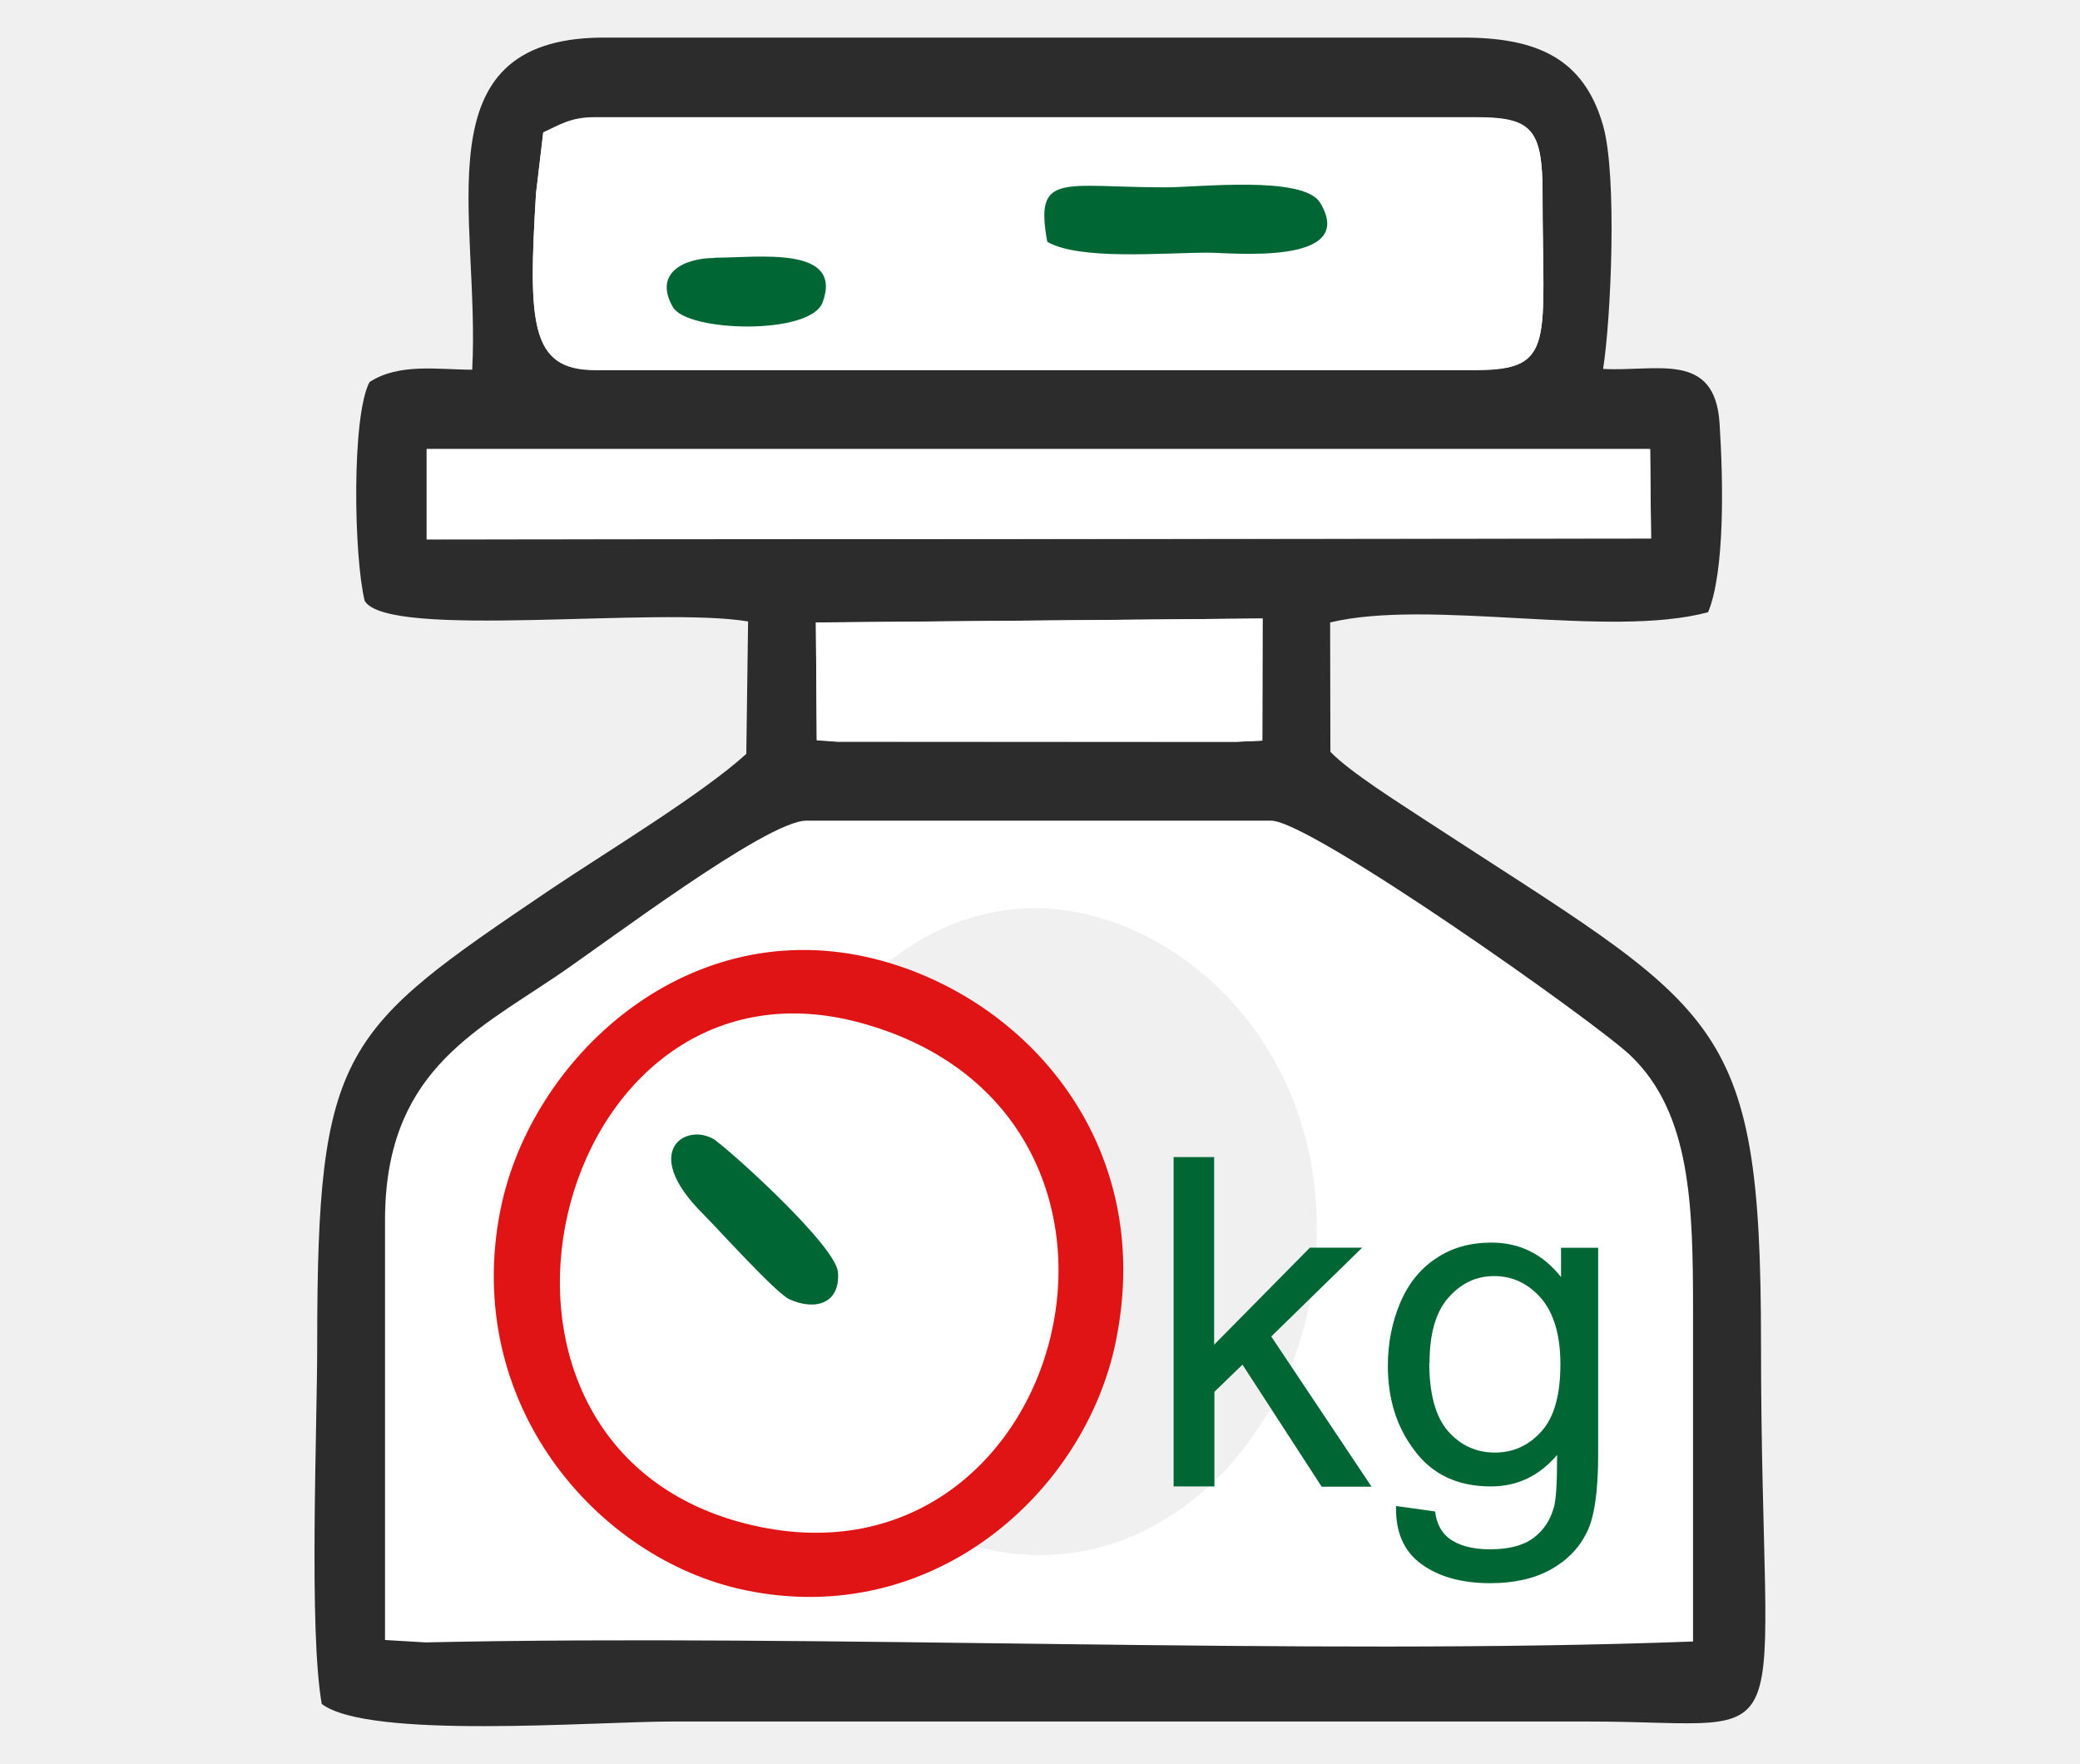
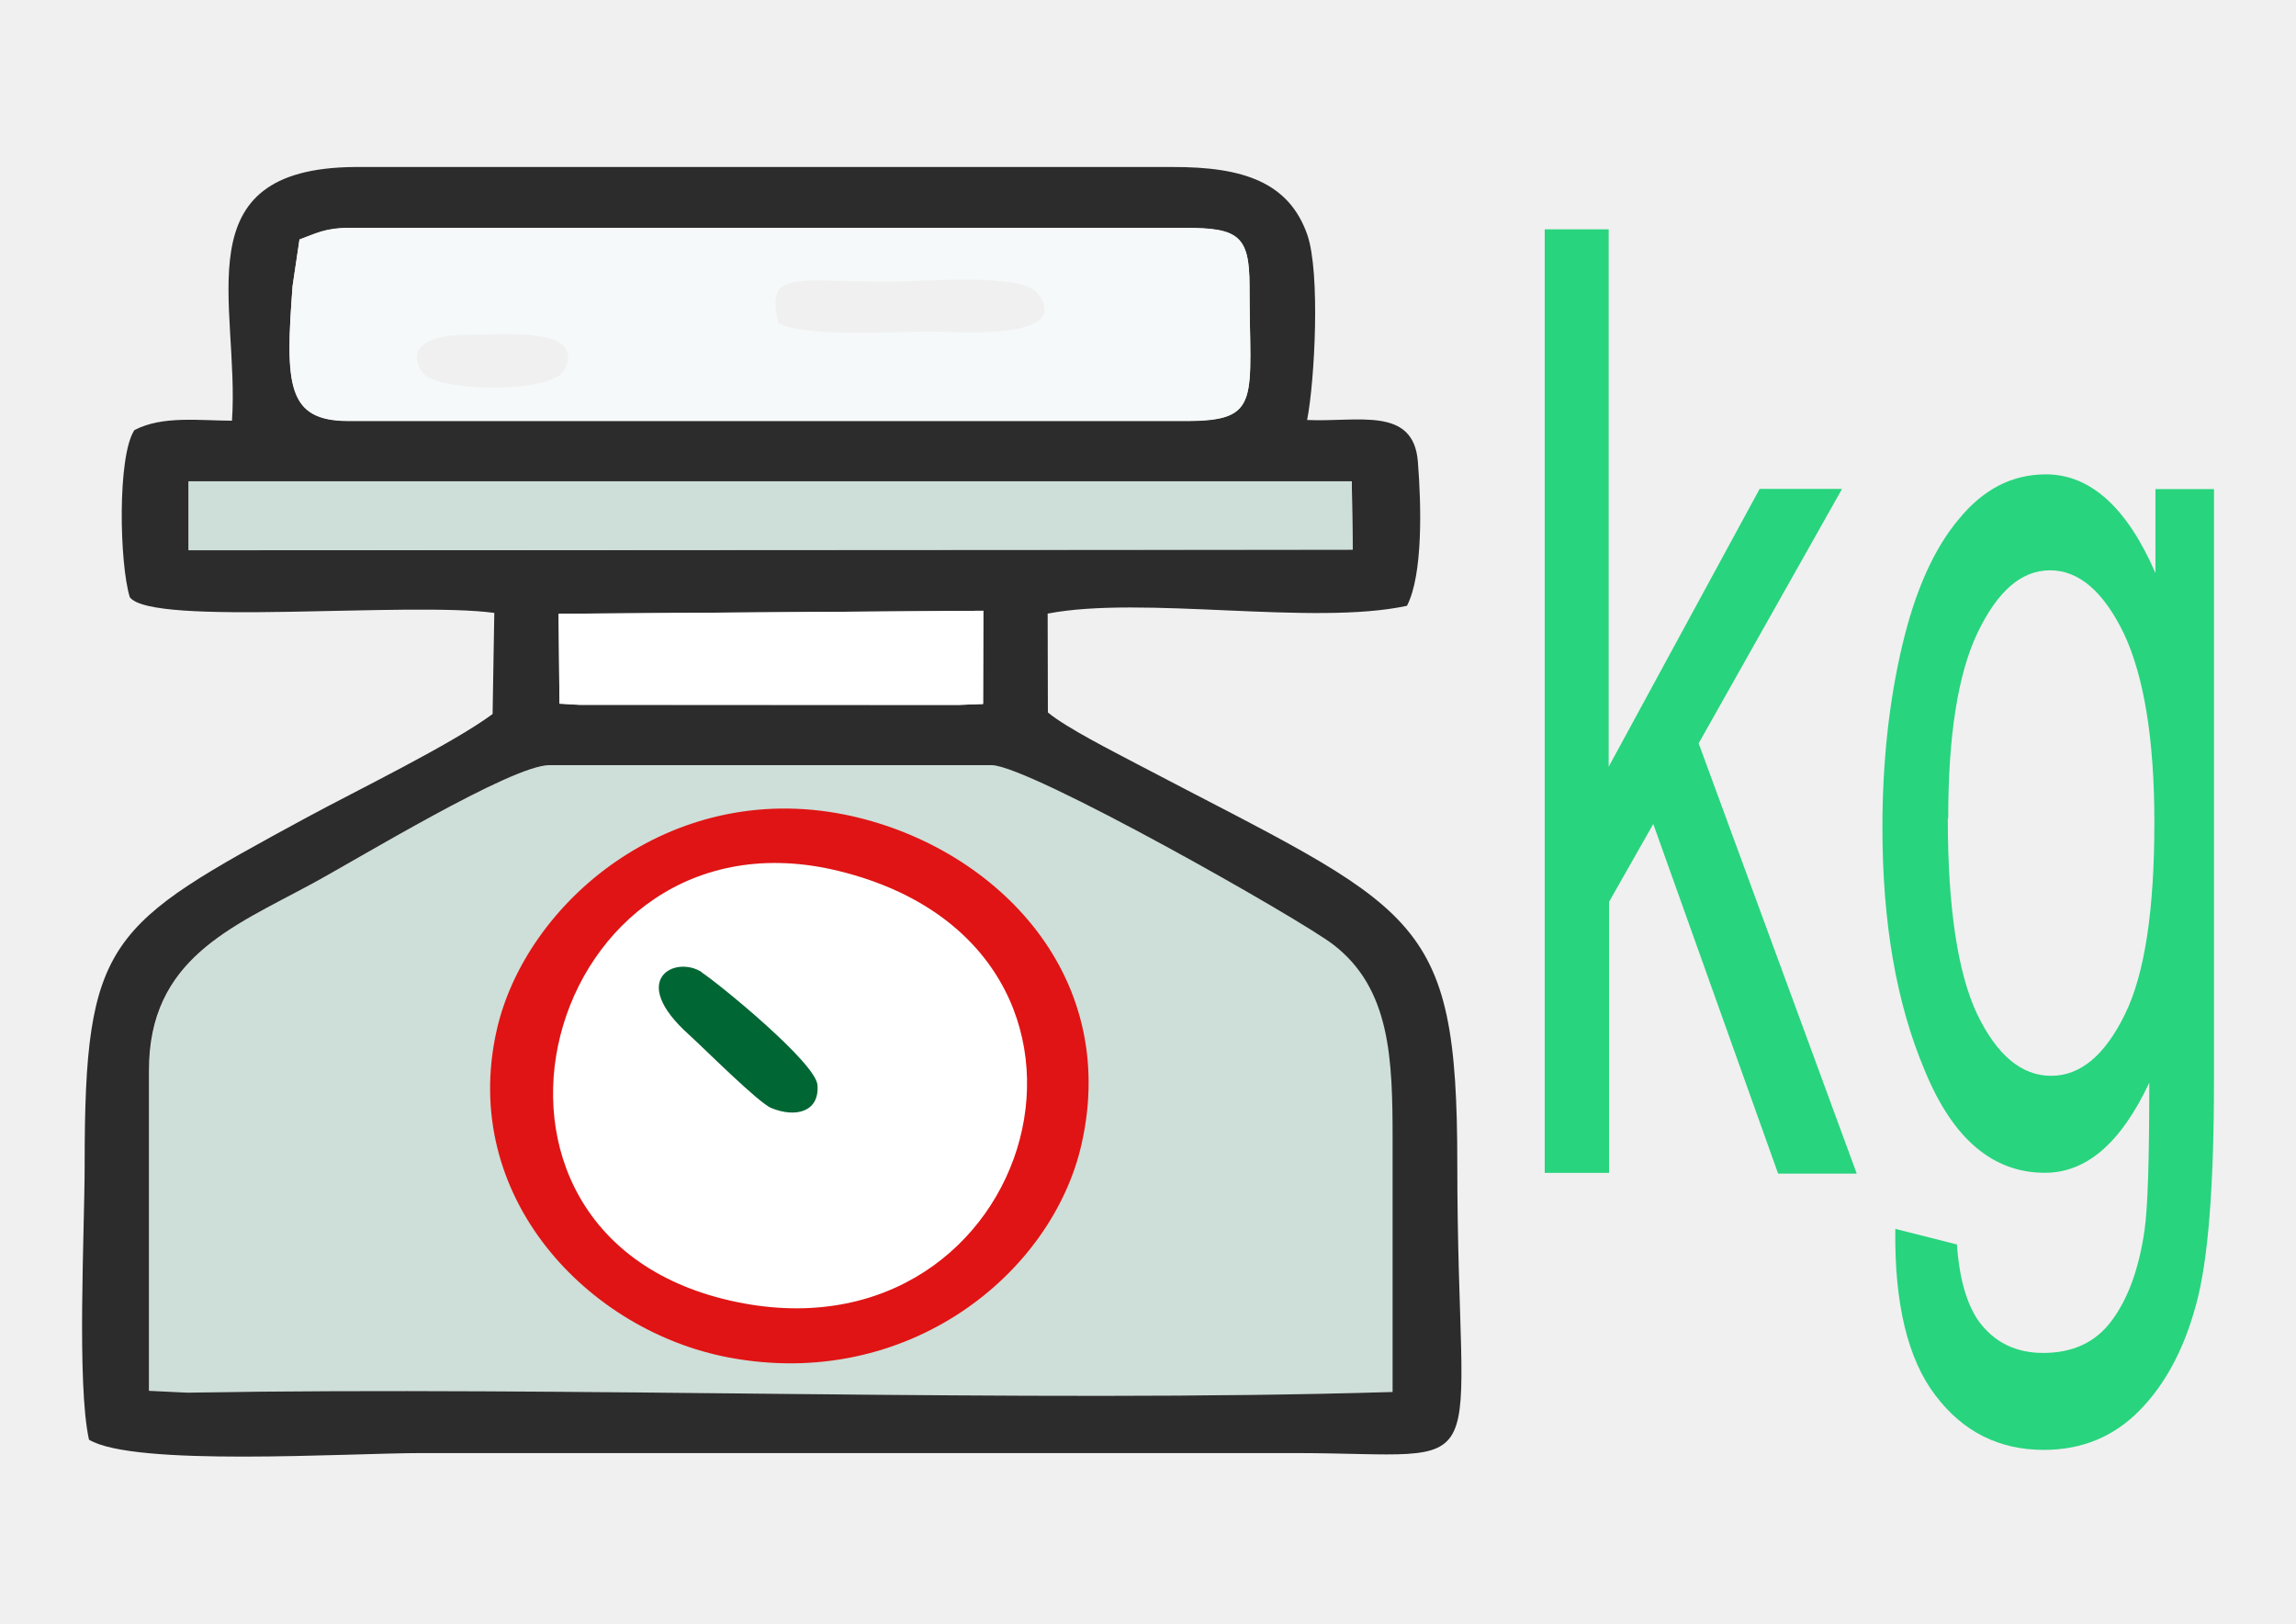
- <svg xmlns="http://www.w3.org/2000/svg" xml:space="preserve" width="23.35cm" height="19.8cm" version="1.1" style="shape-rendering:geometricPrecision; text-rendering:geometricPrecision; image-rendering:optimizeQuality; fill-rule:evenodd; clip-rule:evenodd" viewBox="0 0 23350 19800">
+ <svg xmlns="http://www.w3.org/2000/svg" xml:space="preserve" width="29.7cm" height="21cm" version="1.1" style="shape-rendering:geometricPrecision; text-rendering:geometricPrecision; image-rendering:optimizeQuality; fill-rule:evenodd; clip-rule:evenodd" viewBox="0 0 29700 21000">
  <defs>
    <style type="text/css">
   
-     .fil3 {fill:#006633}
+     .fil5 {fill:#006633}
    .fil1 {fill:#2B2C2B}
-     .fil2 {fill:#E01414}
-     .fil0 {fill:white}
-     .fil4 {fill:#006633;fill-rule:nonzero}
+     .fil0 {fill:#CEDED8}
+     .fil4 {fill:#E01414}
+     .fil2 {fill:#F5F9FA}
+     .fil3 {fill:white}
+     .fil6 {fill:#28D47E;fill-rule:nonzero}
   
  </style>
  </defs>
  <g id="Layer_x0020_1">
-     <g id="_1882804962992">
-       <path class="fil0" d="M12246 10274c-1822,-461 -3324,1157 -3626,2822 -393,2184 953,3942 2415,4284 1859,438 3368,-1092 3674,-2795 407,-2262 -946,-3925 -2466,-4311l3 0zm6764 8151c-4332,163 -9762,-85 -14229,10l-455 -27 0 -4712c0,-1635 974,-2103 1910,-2731 539,-363 2371,-1754 2819,-1754l5220 0c441,0 3653,2269 4037,2639 675,648 699,1676 699,2863 0,1238 0,2476 0,3711z" />
-       <path class="fil1" d="M19006 18425c0,-1238 0,-2476 0,-3711 0,-1184 -24,-2215 -699,-2863 -383,-370 -3596,-2639 -4036,-2639l-5220 0c-448,0 -2276,1391 -2819,1754 -933,628 -1910,1096 -1910,2731l0 4712 455 27c4467,-98 9898,153 14229,-10zm-4834 -11482l-5013 44 10 1319 237 17 4471 3 295 -14 3 -1370 -3 0zm4352 -1903l-13734 0 0 1014 13744 -10 -10 -1004zm-1208 -2870c0,-733 -129,-855 -750,-855l-9888 0c-278,0 -397,88 -580,170l-81 682c-88,1459 -64,1984 661,1984l9888 0c906,0 750,-312 750,-1984l0 3zm682 1971c597,34 1255,-207 1306,614 41,638 61,1659 -129,2117 -1109,299 -3117,-156 -4243,115l3 1452c217,227 787,583 1055,760 3307,2161 3779,2154 3779,5882 0,4803 536,4243 -1937,4243l-10285 0c-889,0 -3402,204 -3935,-197 -146,-828 -51,-3070 -51,-4047 0,-3321 275,-3511 2622,-5098 594,-400 1706,-1072 2195,-1520l20 -1486c-1014,-173 -4040,207 -4304,-231 -122,-495 -149,-2069 54,-2456 332,-217 773,-139 1153,-139 92,-1716 -600,-3707 1448,-3728l9657 0c841,-3 1374,227 1591,990 159,563 88,2168 0,2724l0 3z" />
-       <path class="fil0" d="M7555 3446c159,278 1540,319 1679,-54 241,-638 -719,-502 -1211,-502 -329,0 -695,159 -468,553l0 3zm6004 -607c265,0 1686,149 1258,-560 -187,-309 -1364,-173 -1733,-173 -1163,0 -1476,-180 -1330,611 360,210 1303,122 1805,122zm3758 -668c0,1672 153,1984 -750,1984l-9888 0c-729,0 -750,-526 -661,-1984l81 -682c183,-81 302,-170 580,-170l9888 0c624,0 750,119 750,855l0 -3z" />
-       <path class="fil0" d="M8040 12808c-312,-227 -885,92 -149,821 180,176 824,889 970,957 285,129 570,54 543,-305 -24,-292 -1157,-1319 -1367,-1472l3 0zm1625 -1326c3748,1024 2344,6452 -1208,5641 -3677,-838 -2279,-6594 1208,-5641z" />
-       <polygon class="fil0" points="18535,6045 4790,6055 4790,5041 18524,5041 " />
-       <path class="fil2" d="M9664 11482c-3487,-953 -4888,4803 -1208,5641 3551,811 4956,-4617 1208,-5641zm68 -739c1723,387 3256,2049 2795,4311 -346,1703 -2059,3236 -4165,2795 -1659,-346 -3185,-2100 -2741,-4284 339,-1662 2042,-3283 4111,-2822z" />
-       <polygon class="fil0" points="14169,8314 13877,8327 9407,8327 9169,8310 9159,6988 14172,6943 " />
-       <path class="fil3" d="M11757 2714c-146,-790 166,-611 1330,-611 370,0 1547,-136 1733,173 427,709 -994,560 -1258,560 -502,0 -1445,88 -1805,-122z" />
-       <path class="fil3" d="M8040 12808c210,153 1343,1180 1367,1472 27,356 -258,434 -543,305 -149,-64 -794,-780 -970,-957 -736,-729 -163,-1048 149,-821l-3 0z" />
-       <path class="fil3" d="M8023 2893c488,0 1448,-139 1211,502 -139,370 -1516,332 -1679,54 -227,-393 139,-553 468,-553l0 -3z" />
-       <path class="fil4" d="M13175 16685l0 -3697 455 0 0 2106 1075 -1089 587 0 -1021 997 1126 1686 -560 0 -889 -1370 -315 305 0 1062 -455 0 -3 0zm2497 220l438 61c17,136 71,234 153,299 112,85 268,126 461,126 210,0 373,-41 488,-126 115,-85 193,-200 234,-353 24,-92 34,-285 34,-580 -200,234 -444,353 -743,353 -370,0 -655,-132 -855,-400 -204,-265 -302,-583 -302,-953 0,-254 47,-492 139,-709 92,-217 227,-383 404,-499 176,-119 383,-176 621,-176 315,0 577,129 780,387l0 -329 417 0 0 2313c0,417 -41,712 -129,885 -85,173 -220,312 -404,414 -183,102 -410,153 -678,153 -319,0 -577,-71 -773,-214 -197,-142 -292,-360 -285,-648l0 -3zm373 -1608c0,349 71,607 210,767 139,159 315,241 526,241 210,0 383,-81 526,-241 142,-159 210,-410 210,-753 0,-326 -75,-573 -217,-739 -146,-166 -322,-248 -526,-248 -204,0 -373,81 -516,244 -142,163 -210,407 -210,729l-3 0z" />
+     <g id="_1947660003120">
+       <path class="fil0" d="M10608 10830c-1996,-406 -3641,1018 -3972,2483 -431,1922 1044,3469 2646,3770 2037,385 3690,-961 4025,-2460 446,-1991 -1036,-3454 -2702,-3794l3 0zm7410 7173c-4746,143 -10694,-75 -15588,9l-498 -24 0 -4146c0,-1439 1067,-1851 2092,-2403 590,-319 2597,-1543 3088,-1543l5719 0c483,0 4002,1997 4423,2322 739,570 766,1475 766,2519 0,1089 0,2179 0,3266l-1 1z" />
+       <path class="fil1" d="M18014 18003c0,-1089 0,-2179 0,-3266 0,-1042 -26,-1949 -766,-2519 -420,-326 -3939,-2322 -4422,-2322l-5719 0c-491,0 -2493,1224 -3088,1543 -1022,553 -2092,964 -2092,2403l0 4146 498 24c4894,-86 10843,135 15588,-9l0 -1zm-5296 -10104l-5492 39 11 1161 260 15 4898 3 323 -12 3 -1206 -3 0 0 1zm4768 -1675l-15046 0 0 892 15057 -9 -11 -884zm-1323 -2526c0,-645 -141,-752 -822,-752l-10832 0c-305,0 -435,77 -635,150l-89 600c-96,1284 -70,1746 724,1746l10832 0c993,0 822,-275 822,-1746l0 3zm747 1734c654,30 1375,-182 1431,540 45,561 67,1460 -141,1863 -1215,263 -3415,-137 -4648,101l3 1278c238,200 862,513 1156,669 3623,1902 4140,1895 4140,5176 0,4227 587,3734 -2122,3734l-11267 0c-974,0 -3727,180 -4311,-173 -160,-729 -56,-2702 -56,-3561 0,-2922 301,-3090 2872,-4486 651,-352 1869,-943 2405,-1338l22 -1308c-1111,-152 -4426,182 -4715,-203 -134,-436 -163,-1821 59,-2161 364,-191 847,-122 1263,-122 101,-1510 -657,-3262 1586,-3281l10579 0c921,-3 1505,200 1743,871 174,495 96,1908 0,2397l0 3 1 2z" />
+       <path class="fil2" d="M5469 4822c174,245 1687,281 1839,-48 264,-561 -788,-442 -1327,-442 -360,0 -761,140 -513,487l0 3zm6577 -534c290,0 1847,131 1378,-493 -205,-272 -1494,-152 -1899,-152 -1274,0 -1617,-158 -1457,538 394,185 1427,107 1977,107zm4117 -588c0,1471 168,1746 -822,1746l-10832 0c-799,0 -822,-463 -724,-1746l89 -600c200,-71 331,-150 635,-150l10832 0c684,0 822,105 822,752l0 -3z" />
+       <path class="fil3" d="M9076 12576c-342,-224 -970,91 -163,811 197,174 903,878 1063,946 312,127 624,53 595,-301 -26,-289 -1268,-1303 -1498,-1454l3 0 0 -1zm1780 -1310c4106,1012 2568,6375 -1323,5574 -4028,-828 -2497,-6515 1323,-5574z" />
+       <polygon class="fil0" points="17498,7109 2440,7117 2440,6225 17486,6225 " />
+       <path class="fil4" d="M10855 11266c-3820,-942 -5355,4746 -1323,5574 3890,801 5429,-4562 1323,-5574zm74 -730c1888,382 3567,2024 3062,4259 -379,1683 -2256,3197 -4563,2762 -1817,-342 -3489,-2075 -3003,-4233 371,-1642 2237,-3244 4504,-2788z" />
+       <polygon class="fil3" points="12715,9105 12395,9117 7498,9117 7237,9102 7226,7938 12718,7899 " />
+       <path class="fil5" d="M9076 12576c230,151 1471,1166 1498,1454 30,352 -283,429 -595,301 -163,-63 -870,-771 -1063,-946 -806,-720 -179,-1035 163,-811l-3 0 0 1z" />
+       <path class="fil6" d="M19982 15168l0 -12202 827 0 0 6951 1953 -3594 1066 0 -1855 3291 2045 5565 -1017 0 -1615 -4522 -572 1007 0 3505 -827 0 -5 0zm4536 726l796 201c31,449 129,772 278,987 203,281 487,416 837,416 381,0 678,-135 886,-416 209,-281 351,-660 425,-1165 44,-304 62,-941 62,-1914 -363,772 -807,1165 -1350,1165 -672,0 -1190,-436 -1553,-1320 -371,-875 -549,-1924 -549,-3145 0,-838 85,-1624 253,-2340 167,-716 412,-1264 734,-1647 320,-393 696,-581 1128,-581 572,0 1048,426 1417,1277l0 -1086 757 0 0 7634c0,1376 -74,2350 -234,2921 -154,571 -400,1030 -734,1366 -332,337 -745,505 -1232,505 -579,0 -1048,-234 -1404,-706 -358,-469 -530,-1188 -518,-2139l0 -10 0 -3zm678 -5307c0,1152 129,2003 381,2532 253,525 572,795 955,795 381,0 696,-267 955,-795 258,-525 381,-1353 381,-2485 0,-1076 -136,-1891 -394,-2439 -265,-548 -585,-819 -955,-819 -371,0 -678,267 -937,805 -258,538 -381,1343 -381,2406l-5 0z" />
    </g>
  </g>
</svg>
